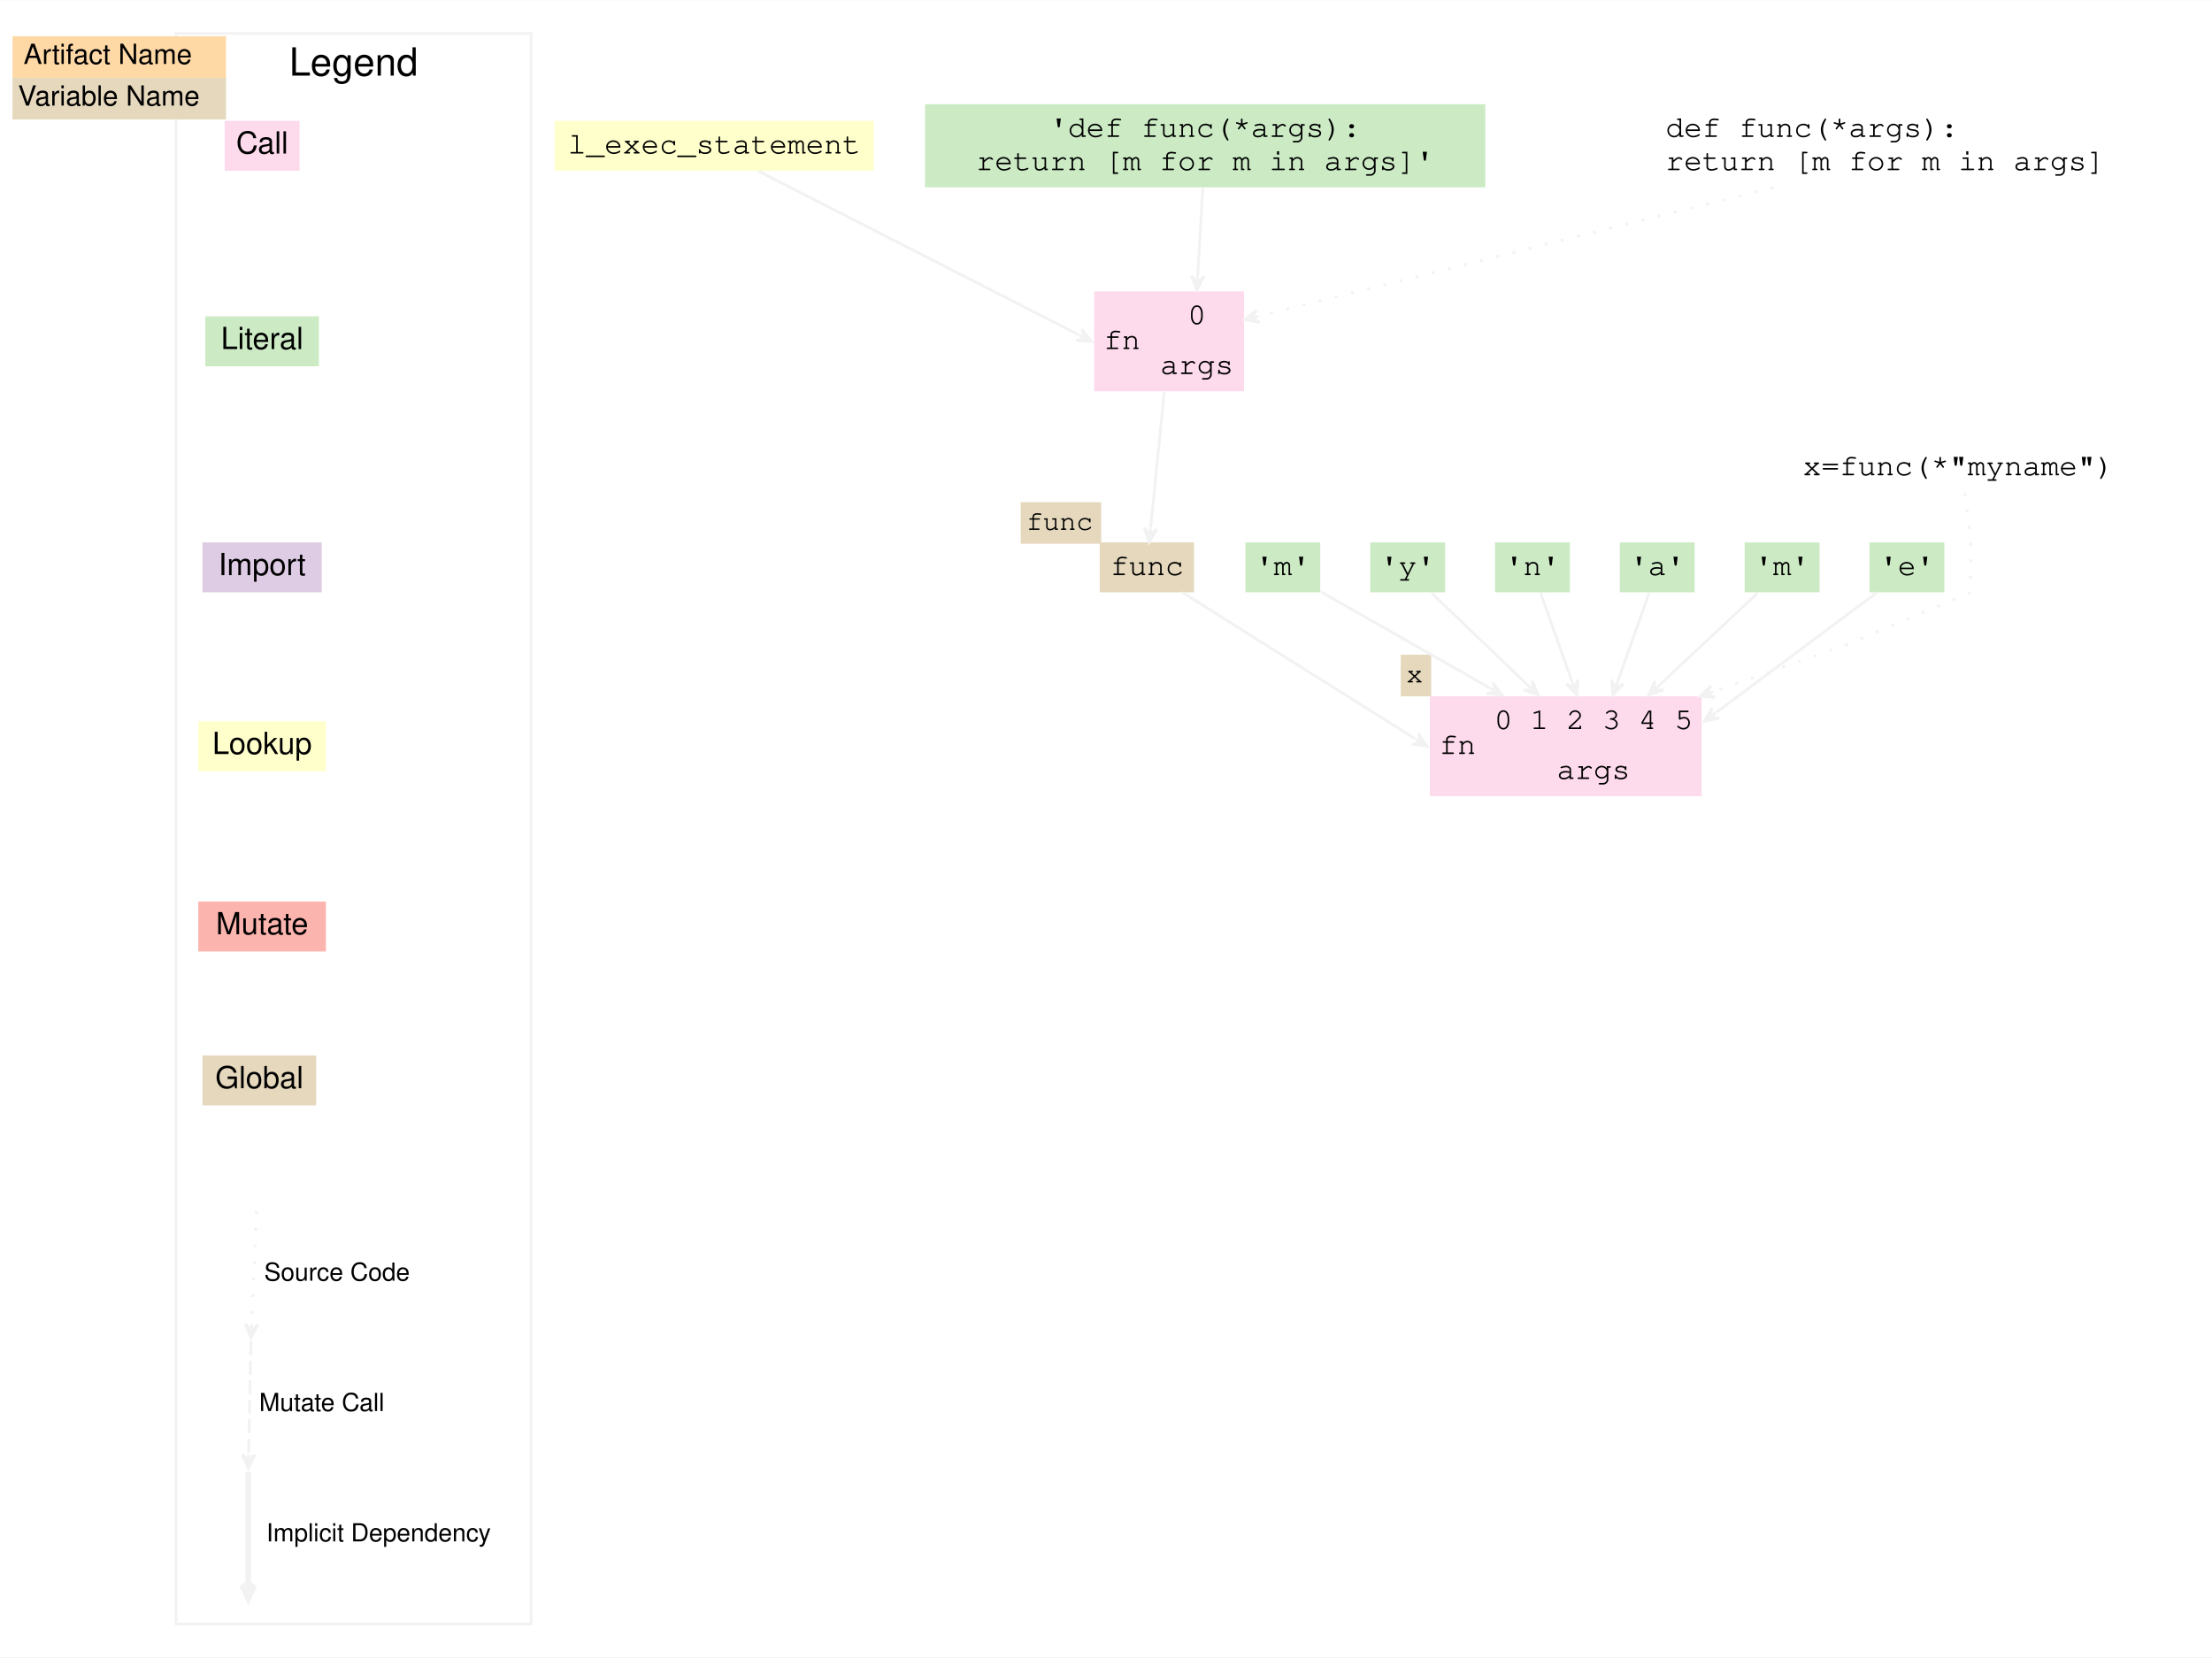
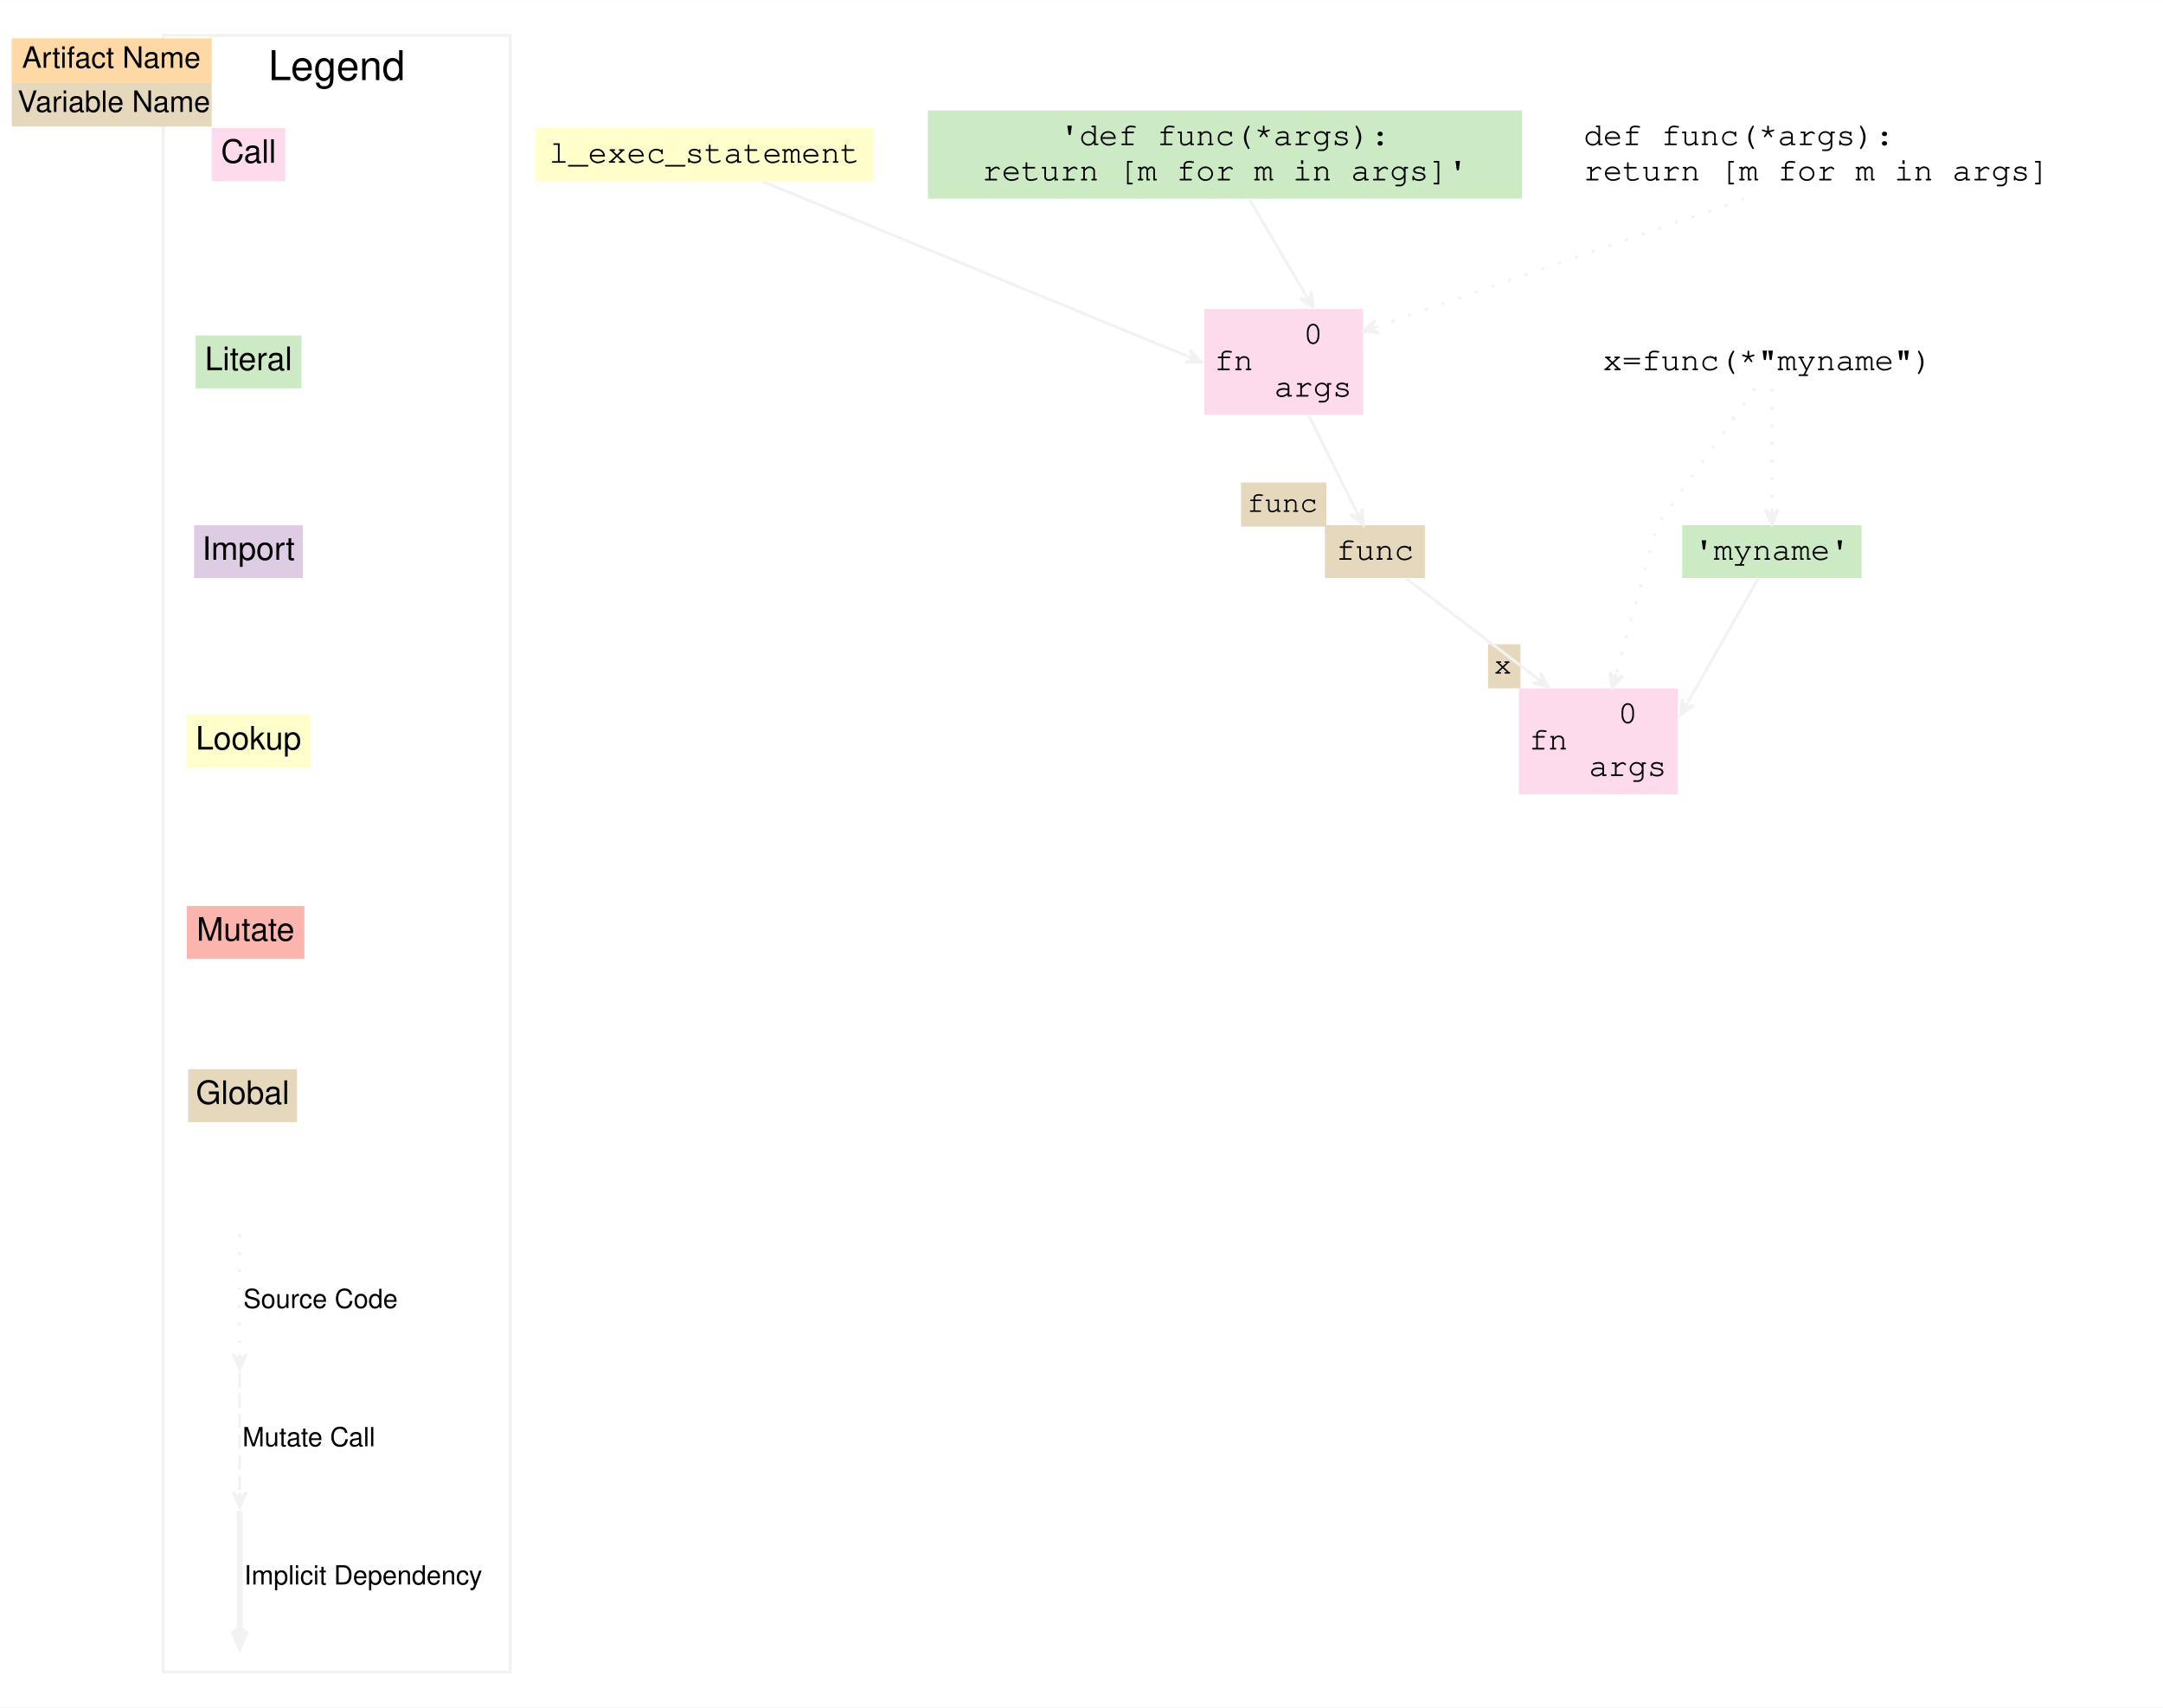
- <svg xmlns="http://www.w3.org/2000/svg" width="798pt" height="598pt" viewBox="0 0 797.5 597.5">
-   <g class="graph" transform="scale(1) translate(4 593.5)">
-     <polygon points="-4 4 -4 -593.5 793.5 -593.5 793.5 4" fill="#fff" stroke="transparent" />
+ <svg xmlns="http://www.w3.org/2000/svg" width="736pt" height="581pt" viewBox="0 0 735.5 580.5">
+   <g class="graph" transform="scale(1) translate(4 576.5)">
+     <polygon points="-4 4 -4 -576.5 731.5 -576.5 731.5 4" fill="#fff" stroke="transparent" />
    <g class="cluster">
-       <polygon points="59.5 -8 59.5 -581.5 187.5 -581.5 187.5 -8" fill="none" stroke="#f2f2f2" />
-       <text x="123.5" y="-566.3" font-family="Helvetica,sans-Serif" font-size="14" text-anchor="middle">Legend</text>
+       <polygon points="51.5 -8 51.5 -564.5 169.5 -564.5 169.5 -8" fill="none" stroke="#f2f2f2" />
+       <text x="110.5" y="-549.3" font-family="Helvetica,sans-Serif" font-size="14" text-anchor="middle">Legend</text>
    </g>
    <g class="node">
-       <polygon points="77 -532 77 -550 104 -550 104 -532" fill="#fddaec" stroke="#f2f2f2" stroke-width="0" />
-       <text x="90.5" y="-538.2" fill="#000000" font-family="Helvetica,sans-Serif" font-size="11" text-anchor="middle">Call</text>
-       <polygon points="0.5 -565.5 0.5 -580.5 77.5 -580.5 77.5 -565.5" fill="#fed9a6" stroke="transparent" />
-       <text x="4.5" y="-570.5" fill="#000000" font-family="Helvetica,sans-Serif" font-size="10">Artifact Name</text>
-       <polygon points="0.5 -550.5 0.5 -565.5 77.5 -565.5 77.5 -550.5" fill="#e5d8bd" stroke="transparent" />
-       <text x="2.5" y="-555.5" fill="#000000" font-family="Helvetica,sans-Serif" font-size="10">Variable Name</text>
-       <polygon points="111 -479.5 70 -479.5 70 -461.5 111 -461.5" fill="#ccebc5" stroke="#f2f2f2" stroke-width="0" />
-       <text x="90.5" y="-467.7" fill="#000000" font-family="Helvetica,sans-Serif" font-size="11" text-anchor="middle">Literal</text>
-       <polygon points="112 -398 69 -398 69 -380 112 -380" fill="#decbe4" stroke="#f2f2f2" stroke-width="0" />
-       <text x="90.5" y="-386.2" fill="#000000" font-family="Helvetica,sans-Serif" font-size="11" text-anchor="middle">Import</text>
-       <polygon points="113.5 -333.5 67.5 -333.5 67.5 -315.5 113.5 -315.5" fill="#ffc" stroke="#f2f2f2" stroke-width="0" />
-       <text x="90.5" y="-321.7" fill="#000000" font-family="Helvetica,sans-Serif" font-size="11" text-anchor="middle">Lookup</text>
-       <polygon points="67.5 -250.5 67.5 -268.5 113.5 -268.5 113.5 -250.5" fill="#fbb4ae" stroke="#f2f2f2" stroke-width="0" />
-       <text x="90.5" y="-256.7" fill="#000000" font-family="Helvetica,sans-Serif" font-size="11" text-anchor="middle">Mutate</text>
-       <polygon points="110 -213 69 -213 69 -195 110 -195" fill="#e5d8bd" stroke="#f2f2f2" stroke-width="0" />
-       <text x="89.5" y="-201.2" fill="#000000" font-family="Helvetica,sans-Serif" font-size="11" text-anchor="middle">Global</text>
+       <polygon points="68 -515 68 -533 93 -533 93 -515" fill="#fddaec" stroke="#f2f2f2" stroke-width="0" />
+       <text x="80.5" y="-521.2" fill="#000000" font-family="Helvetica,sans-Serif" font-size="11" text-anchor="middle">Call</text>
+       <polygon points="0 -548.5 0 -563.5 68 -563.5 68 -548.5" fill="#fed9a6" stroke="transparent" />
+       <text x="3.5" y="-553.5" fill="#000000" font-family="Helvetica,sans-Serif" font-size="10">Artifact Name</text>
+       <polygon points="0 -533.5 0 -548.5 68 -548.5 68 -533.5" fill="#e5d8bd" stroke="transparent" />
+       <text x="2" y="-538.5" fill="#000000" font-family="Helvetica,sans-Serif" font-size="10">Variable Name</text>
+       <polygon points="98.5 -462.5 62.5 -462.5 62.5 -444.5 98.5 -444.5" fill="#ccebc5" stroke="#f2f2f2" stroke-width="0" />
+       <text x="80.5" y="-450.7" fill="#000000" font-family="Helvetica,sans-Serif" font-size="11" text-anchor="middle">Literal</text>
+       <polygon points="99 -398 62 -398 62 -380 99 -380" fill="#decbe4" stroke="#f2f2f2" stroke-width="0" />
+       <text x="80.5" y="-386.2" fill="#000000" font-family="Helvetica,sans-Serif" font-size="11" text-anchor="middle">Import</text>
+       <polygon points="101.5 -333.5 59.5 -333.5 59.5 -315.5 101.5 -315.5" fill="#ffc" stroke="#f2f2f2" stroke-width="0" />
+       <text x="80.5" y="-321.7" fill="#000000" font-family="Helvetica,sans-Serif" font-size="11" text-anchor="middle">Lookup</text>
+       <polygon points="59.5 -250.5 59.5 -268.5 99.5 -268.5 99.5 -250.5" fill="#fbb4ae" stroke="#f2f2f2" stroke-width="0" />
+       <text x="79.5" y="-256.7" fill="#000000" font-family="Helvetica,sans-Serif" font-size="11" text-anchor="middle">Mutate</text>
+       <polygon points="97 -213 60 -213 60 -195 97 -195" fill="#e5d8bd" stroke="#f2f2f2" stroke-width="0" />
+       <text x="78.5" y="-201.2" fill="#000000" font-family="Helvetica,sans-Serif" font-size="11" text-anchor="middle">Global</text>
    </g>
    <g class="edge">
-       <path d="m88.49-156.87c-0.09 2.11-1.25 28.8-1.76 40.47" fill="none" stroke="#f2f2f2" stroke-dasharray="1,5" />
-       <polygon points="86.51 -111.12 88.97 -116.02 86.61 -113.62 86.72 -116.12 86.72 -116.12 86.72 -116.12 86.61 -113.62 84.47 -116.22 86.51 -111.12" fill="#f2f2f2" stroke="#f2f2f2" />
-       <text x="117.5" y="-131.8" font-family="Helvetica,sans-Serif" font-size="9" text-anchor="middle">Source Code</text>
-       <path d="m86.5-109.87c-0.05 2.11-0.63 28.8-0.88 40.47" fill="none" stroke="#f2f2f2" stroke-dasharray="5,2" />
-       <polygon points="85.5 -64.12 87.86 -69.07 85.56 -66.62 85.61 -69.12 85.61 -69.12 85.61 -69.12 85.56 -66.62 83.36 -69.17 85.5 -64.12" fill="#f2f2f2" stroke="#f2f2f2" />
-       <text x="112" y="-84.8" font-family="Helvetica,sans-Serif" font-size="9" text-anchor="middle">Mutate Call</text>
-       <path d="m85.5-62.87v40.47" fill="none" stroke="#f2f2f2" stroke-width="2" />
-       <polygon points="85.5 -17.12 87.75 -22.12 86 -19.62 86 -22.12 85.5 -22.12 85 -22.12 85 -19.62 83.25 -22.12 85.5 -17.12" fill="#f2f2f2" stroke="#f2f2f2" stroke-width="2" />
-       <text x="132.5" y="-37.8" font-family="Helvetica,sans-Serif" font-size="9" text-anchor="middle">Implicit Dependency</text>
+       <path d="m77.5-156.87v40.47" fill="none" stroke="#f2f2f2" stroke-dasharray="1,5" />
+       <polygon points="77.5 -111.12 79.75 -116.12 77.5 -113.62 77.5 -116.12 77.5 -116.12 77.5 -116.12 77.5 -113.62 75.25 -116.12 77.5 -111.12" fill="#f2f2f2" stroke="#f2f2f2" />
+       <text x="105" y="-131.8" font-family="Helvetica,sans-Serif" font-size="9" text-anchor="middle">Source Code</text>
+       <path d="m77.5-109.87v40.47" fill="none" stroke="#f2f2f2" stroke-dasharray="5,2" />
+       <polygon points="77.5 -64.12 79.75 -69.12 77.5 -66.62 77.5 -69.12 77.5 -69.12 77.5 -69.12 77.5 -66.62 75.25 -69.12 77.5 -64.12" fill="#f2f2f2" stroke="#f2f2f2" />
+       <text x="101" y="-84.8" font-family="Helvetica,sans-Serif" font-size="9" text-anchor="middle">Mutate Call</text>
+       <path d="m77.5-62.87v40.47" fill="none" stroke="#f2f2f2" stroke-width="2" />
+       <polygon points="77.5 -17.12 79.75 -22.12 78 -19.62 78 -22.12 77.5 -22.12 77 -22.12 77 -19.62 75.25 -22.12 77.5 -17.12" fill="#f2f2f2" stroke="#f2f2f2" stroke-width="2" />
+       <text x="119.5" y="-37.8" font-family="Helvetica,sans-Serif" font-size="9" text-anchor="middle">Implicit Dependency</text>
    </g>
    <g class="node">
-       <polygon points="311 -550 196 -550 196 -532 311 -532" fill="#ffc" stroke="#f2f2f2" stroke-width="0" />
-       <text x="253.5" y="-538.2" fill="#000000" font-family="Courier,monospace" font-size="11" text-anchor="middle">l_exec_statement</text>
-       <polygon points="390.5 -452.5 390.5 -488.5 444.5 -488.5 444.5 -452.5" fill="#fddaec" stroke="#f2f2f2" stroke-width="0" />
-       <text x="400.5" y="-467.7" fill="#000000" font-family="Courier,monospace" font-size="11" text-anchor="middle">fn</text>
-       <polyline points="410.5 -452.5 410.5 -488.5" fill="none" stroke="#f2f2f2" stroke-width="0" />
-       <text x="427.5" y="-476.7" fill="#000000" font-family="Courier,monospace" font-size="11" text-anchor="middle">0</text>
-       <polyline points="410.5 -470.5 444.5 -470.5" fill="none" stroke="#f2f2f2" stroke-width="0" />
-       <text x="427.5" y="-458.7" fill="#000000" font-family="Courier,monospace" font-size="11" text-anchor="middle">args</text>
+       <polygon points="293 -533 178 -533 178 -515 293 -515" fill="#ffc" stroke="#f2f2f2" stroke-width="0" />
+       <text x="235.5" y="-521.2" fill="#000000" font-family="Courier,monospace" font-size="11" text-anchor="middle">l_exec_statement</text>
+       <polygon points="405.5 -435.5 405.5 -471.5 459.5 -471.5 459.5 -435.5" fill="#fddaec" stroke="#f2f2f2" stroke-width="0" />
+       <text x="415.5" y="-450.7" fill="#000000" font-family="Courier,monospace" font-size="11" text-anchor="middle">fn</text>
+       <polyline points="425.5 -435.5 425.5 -471.5" fill="none" stroke="#f2f2f2" stroke-width="0" />
+       <text x="442.5" y="-459.7" fill="#000000" font-family="Courier,monospace" font-size="11" text-anchor="middle">0</text>
+       <polyline points="425.5 -453.5 459.5 -453.5" fill="none" stroke="#f2f2f2" stroke-width="0" />
+       <text x="442.5" y="-441.7" fill="#000000" font-family="Courier,monospace" font-size="11" text-anchor="middle">args</text>
    </g>
    <g class="edge" stroke="#f2f2f2">
-       <path d="m269.37-531.89c30.83 15.75 97.39 49.77 115.5 59.02" fill="none" />
-       <polygon points="389.5 -470.5 386.07 -474.78 387.27 -471.64 385.05 -472.78 385.05 -472.78 385.05 -472.78 387.27 -471.64 384.02 -470.77 389.5 -470.5" fill="#f2f2f2" />
+       <path d="m255.22-514.89c38.83 15.97 123.29 50.7 144.41 59.39" fill="none" />
+       <polygon points="404.5 -453.5 400.73 -457.48 402.19 -454.45 399.88 -455.4 399.88 -455.4 399.88 -455.4 402.19 -454.45 399.02 -453.32 404.5 -453.5" fill="#f2f2f2" />
    </g>
    <g class="node">
-       <polygon points="531.5 -556 329.5 -556 329.5 -526 531.5 -526" fill="#ccebc5" stroke="#f2f2f2" stroke-width="0" />
-       <text x="430.5" y="-544.2" fill="#000000" font-family="Courier,monospace" font-size="11" text-anchor="middle">'def func(*args):</text>
-       <text x="430.5" y="-532.2" fill="#000000" font-family="Courier,monospace" font-size="11" text-anchor="middle">return [m for m in args]'</text>
+       <polygon points="513.5 -539 311.5 -539 311.5 -509 513.5 -509" fill="#ccebc5" stroke="#f2f2f2" stroke-width="0" />
+       <text x="412.5" y="-527.2" fill="#000000" font-family="Courier,monospace" font-size="11" text-anchor="middle">'def func(*args):</text>
+       <text x="412.5" y="-515.2" fill="#000000" font-family="Courier,monospace" font-size="11" text-anchor="middle">return [m for m in args]'</text>
    </g>
    <g class="edge" stroke="#f2f2f2">
-       <path d="m429.66-525.79c-0.62 10.61-1.44 24.49-1.87 31.79" fill="none" />
-       <polygon points="427.5 -489 430.04 -493.86 427.65 -491.5 427.79 -493.99 427.79 -493.99 427.79 -493.99 427.65 -491.5 425.55 -494.12 427.5 -489" fill="#f2f2f2" />
+       <path d="m420.86-508.79c6.38 10.84 14.77 25.11 18.98 32.27" fill="none" />
+       <polygon points="442.5 -472 441.9 -477.45 441.23 -474.15 439.96 -476.31 439.96 -476.31 439.96 -476.31 441.23 -474.15 438.03 -475.17 442.5 -472" fill="#f2f2f2" />
    </g>
    <g class="node">
-       <polygon points="426.5 -398 392.5 -398 392.5 -380 426.5 -380" fill="#e5d8bd" stroke="#f2f2f2" stroke-width="0" />
-       <text x="409.5" y="-386.2" fill="#000000" font-family="Courier,monospace" font-size="11" text-anchor="middle">func</text>
-       <polygon points="364 -397.5 364 -412.5 393 -412.5 393 -397.5" fill="#e5d8bd" stroke="transparent" />
-       <text x="366" y="-402.5" fill="#000000" font-family="Courier,monospace" font-size="10">func</text>
-       <polygon points="511.5 -306.5 511.5 -342.5 609.5 -342.5 609.5 -306.5" fill="#fddaec" stroke="#f2f2f2" stroke-width="0" />
-       <text x="521.5" y="-321.7" fill="#000000" font-family="Courier,monospace" font-size="11" text-anchor="middle">fn</text>
-       <polyline points="531.5 -306.5 531.5 -342.5" fill="none" stroke="#f2f2f2" stroke-width="0" />
-       <text x="538" y="-330.7" fill="#000000" font-family="Courier,monospace" font-size="11" text-anchor="middle">0</text>
-       <polyline points="544.5 -324.5 544.5 -342.5" fill="none" stroke="#f2f2f2" stroke-width="0" />
-       <text x="551" y="-330.7" fill="#000000" font-family="Courier,monospace" font-size="11" text-anchor="middle">1</text>
-       <polyline points="557.5 -324.5 557.5 -342.5" fill="none" stroke="#f2f2f2" stroke-width="0" />
-       <text x="564" y="-330.7" fill="#000000" font-family="Courier,monospace" font-size="11" text-anchor="middle">2</text>
-       <polyline points="570.5 -324.5 570.5 -342.5" fill="none" stroke="#f2f2f2" stroke-width="0" />
-       <text x="577" y="-330.7" fill="#000000" font-family="Courier,monospace" font-size="11" text-anchor="middle">3</text>
-       <polyline points="583.5 -324.5 583.5 -342.5" fill="none" stroke="#f2f2f2" stroke-width="0" />
-       <text x="590" y="-330.7" fill="#000000" font-family="Courier,monospace" font-size="11" text-anchor="middle">4</text>
-       <polyline points="596.5 -324.5 596.5 -342.5" fill="none" stroke="#f2f2f2" stroke-width="0" />
-       <text x="603" y="-330.7" fill="#000000" font-family="Courier,monospace" font-size="11" text-anchor="middle">5</text>
-       <polyline points="531.5 -324.5 609.5 -324.5" fill="none" stroke="#f2f2f2" stroke-width="0" />
-       <text x="570.5" y="-312.7" fill="#000000" font-family="Courier,monospace" font-size="11" text-anchor="middle">args</text>
-       <polygon points="501 -342.5 501 -357.5 512 -357.5 512 -342.5" fill="#e5d8bd" stroke="transparent" />
-       <text x="503" y="-347.5" fill="#000000" font-family="Courier,monospace" font-size="10">x</text>
+       <polygon points="480.5 -398 446.5 -398 446.5 -380 480.5 -380" fill="#e5d8bd" stroke="#f2f2f2" stroke-width="0" />
+       <text x="463.5" y="-386.2" fill="#000000" font-family="Courier,monospace" font-size="11" text-anchor="middle">func</text>
+       <polygon points="418 -397.5 418 -412.5 447 -412.5 447 -397.5" fill="#e5d8bd" stroke="transparent" />
+       <text x="420" y="-402.5" fill="#000000" font-family="Courier,monospace" font-size="10">func</text>
+       <polygon points="512.5 -306.5 512.5 -342.5 566.5 -342.5 566.5 -306.5" fill="#fddaec" stroke="#f2f2f2" stroke-width="0" />
+       <text x="522.5" y="-321.7" fill="#000000" font-family="Courier,monospace" font-size="11" text-anchor="middle">fn</text>
+       <polyline points="532.5 -306.5 532.5 -342.5" fill="none" stroke="#f2f2f2" stroke-width="0" />
+       <text x="549.5" y="-330.7" fill="#000000" font-family="Courier,monospace" font-size="11" text-anchor="middle">0</text>
+       <polyline points="532.5 -324.5 566.5 -324.5" fill="none" stroke="#f2f2f2" stroke-width="0" />
+       <text x="549.5" y="-312.7" fill="#000000" font-family="Courier,monospace" font-size="11" text-anchor="middle">args</text>
+       <polygon points="502 -342.5 502 -357.5 513 -357.5 513 -342.5" fill="#e5d8bd" stroke="transparent" />
+       <text x="504" y="-347.5" fill="#000000" font-family="Courier,monospace" font-size="10">x</text>
    </g>
    <g class="edge" stroke="#f2f2f2">
-       <path d="m422.29-379.96c22.72 14.29 69.1 43.44 83.7 52.63" fill="none" />
-       <polygon points="510.5 -324.5 507.46 -329.07 508.38 -325.83 506.27 -327.16 506.27 -327.16 506.27 -327.16 508.38 -325.83 505.07 -325.26 510.5 -324.5" fill="#f2f2f2" />
-       <path d="m415.76-452.25c-1.48 14.71-3.57 35.54-4.92 48.97" fill="none" />
-       <polygon points="410.31 -398.01 413.05 -402.76 410.56 -400.5 410.81 -402.99 410.81 -402.99 410.81 -402.99 410.56 -400.5 408.57 -403.21 410.31 -398.01" fill="#f2f2f2" />
+       <path d="m474.05-379.95c13.26 10.11 35.37 26.97 44.41 33.87" fill="none" />
+       <polygon points="522.5 -343 519.89 -347.82 520.51 -344.52 518.52 -346.03 518.52 -346.03 518.52 -346.03 520.51 -344.52 517.16 -344.24 522.5 -343" fill="#f2f2f2" />
+       <path d="m440.97-435.42c5.13 10.34 11.56 23.31 16.24 32.74" fill="none" />
+       <polygon points="459.48 -398.11 459.27 -403.59 458.37 -400.35 457.26 -402.59 457.26 -402.59 457.26 -402.59 458.37 -400.35 455.24 -401.59 459.48 -398.11" fill="#f2f2f2" />
    </g>
    <g class="node">
-       <polygon points="472 -398 445 -398 445 -380 472 -380" fill="#ccebc5" stroke="#f2f2f2" stroke-width="0" />
-       <text x="458.5" y="-386.2" fill="#000000" font-family="Courier,monospace" font-size="11" text-anchor="middle">'m'</text>
+       <polygon points="629 -398 568 -398 568 -380 629 -380" fill="#ccebc5" stroke="#f2f2f2" stroke-width="0" />
+       <text x="598.5" y="-386.2" fill="#000000" font-family="Courier,monospace" font-size="11" text-anchor="middle">'myname'</text>
    </g>
    <g class="edge" stroke="#f2f2f2">
-       <path d="m472.26-380.16c18.21 10.37 49.36 28.11 60.83 34.65" fill="none" />
-       <polygon points="537.5 -343 534.27 -347.43 535.33 -344.24 533.16 -345.47 533.16 -345.47 533.16 -345.47 535.33 -344.24 532.04 -343.52 537.5 -343" fill="#f2f2f2" />
+       <path d="m593.93-379.96c-6.61 11.61-18.59 32.68-23.84 41.91" fill="none" />
+       <polygon points="567.5 -333.5 571.93 -336.73 568.74 -335.67 569.97 -337.85 569.97 -337.85 569.97 -337.85 568.74 -335.67 568.02 -338.96 567.5 -333.5" fill="#f2f2f2" />
    </g>
    <g class="node">
-       <polygon points="517 -398 490 -398 490 -380 517 -380" fill="#ccebc5" stroke="#f2f2f2" stroke-width="0" />
-       <text x="503.5" y="-386.2" fill="#000000" font-family="Courier,monospace" font-size="11" text-anchor="middle">'y'</text>
+       <polygon points="727.5 -539 531.5 -539 531.5 -509 727.5 -509" fill="none" stroke="#000" stroke-width="0" />
+       <text x="534.5" y="-527.2" fill="#000000" font-family="Courier,monospace" font-size="11">def func(*args):</text>
+       <text x="534.5" y="-515.2" fill="#000000" font-family="Courier,monospace" font-size="11">return [m for m in args]</text>
    </g>
    <g class="edge" stroke="#f2f2f2">
-       <path d="m512.12-379.75c10.39 9.95 27.37 26.21 34.76 33.28" fill="none" />
-       <polygon points="550.5 -343 548.44 -348.08 548.69 -344.73 546.89 -346.46 546.89 -346.46 546.89 -346.46 548.69 -344.73 545.33 -344.83 550.5 -343" fill="#f2f2f2" />
+       <path d="m589.16-508.97c-36.91 12.83-90.79 31.57-124.77 43.38" fill="none" stroke-dasharray="1,5" />
+       <polygon points="459.52 -463.9 464.99 -463.41 461.89 -464.72 464.25 -465.54 464.25 -465.54 464.25 -465.54 461.89 -464.72 463.51 -467.66 459.52 -463.9" fill="#f2f2f2" />
    </g>
    <g class="node">
-       <polygon points="562 -398 535 -398 535 -380 562 -380" fill="#ccebc5" stroke="#f2f2f2" stroke-width="0" />
-       <text x="548.5" y="-386.2" fill="#000000" font-family="Courier,monospace" font-size="11" text-anchor="middle">'n'</text>
+       <polygon points="659 -462.5 538 -462.5 538 -444.5 659 -444.5" fill="none" stroke="#000" stroke-width="0" />
+       <text x="541" y="-450.7" fill="#000000" font-family="Courier,monospace" font-size="11">x=func(*"myname")</text>
    </g>
    <g class="edge" stroke="#f2f2f2">
-       <path d="m551.43-379.75c3.32 9.34 8.62 24.24 11.34 31.88" fill="none" />
-       <polygon points="564.5 -343 564.94 -348.46 563.66 -345.36 562.82 -347.71 562.82 -347.71 562.82 -347.71 563.66 -345.36 560.7 -346.96 564.5 -343" fill="#f2f2f2" />
-     </g>
-     <g class="node">
-       <polygon points="607 -398 580 -398 580 -380 607 -380" fill="#ccebc5" stroke="#f2f2f2" stroke-width="0" />
-       <text x="593.5" y="-386.2" fill="#000000" font-family="Courier,monospace" font-size="11" text-anchor="middle">'a'</text>
-     </g>
-     <g class="edge" stroke="#f2f2f2">
-       <path d="m590.57-379.75c-3.32 9.34-8.62 24.24-11.34 31.88" fill="none" />
-       <polygon points="577.5 -343 581.3 -346.96 578.34 -345.36 579.18 -347.71 579.18 -347.71 579.18 -347.71 578.34 -345.36 577.06 -348.46 577.5 -343" fill="#f2f2f2" />
-     </g>
-     <g class="node">
-       <polygon points="652 -398 625 -398 625 -380 652 -380" fill="#ccebc5" stroke="#f2f2f2" stroke-width="0" />
-       <text x="638.5" y="-386.2" fill="#000000" font-family="Courier,monospace" font-size="11" text-anchor="middle">'m'</text>
-     </g>
-     <g class="edge" stroke="#f2f2f2">
-       <path d="m629.7-379.75c-10.61 9.95-27.95 26.21-35.5 33.28" fill="none" />
-       <polygon points="590.5 -343 595.69 -344.78 592.32 -344.71 594.15 -346.42 594.15 -346.42 594.15 -346.42 592.32 -344.71 592.61 -348.06 590.5 -343" fill="#f2f2f2" />
-     </g>
-     <g class="node">
-       <polygon points="697 -398 670 -398 670 -380 697 -380" fill="#ccebc5" stroke="#f2f2f2" stroke-width="0" />
-       <text x="683.5" y="-386.2" fill="#000000" font-family="Courier,monospace" font-size="11" text-anchor="middle">'e'</text>
-     </g>
-     <g class="edge" stroke="#f2f2f2">
-       <path d="m672.73-379.96c-16.34 12.2-46.68 34.85-57.91 43.23" fill="none" />
-       <polygon points="610.5 -333.5 615.85 -334.69 612.5 -335 614.51 -336.49 614.51 -336.49 614.51 -336.49 612.5 -335 613.16 -338.29 610.5 -333.5" fill="#f2f2f2" />
-     </g>
-     <g class="node">
-       <polygon points="789.5 -556 593.5 -556 593.5 -526 789.5 -526" fill="none" stroke="#000" stroke-width="0" />
-       <text x="596.5" y="-544.2" fill="#000000" font-family="Courier,monospace" font-size="11">def func(*args):</text>
-       <text x="596.5" y="-532.2" fill="#000000" font-family="Courier,monospace" font-size="11">return [m for m in args]</text>
-     </g>
-     <g class="edge" stroke="#f2f2f2">
-       <path d="m635.39-525.97c-55.93 13.98-139.88 34.97-185.53 46.38" fill="none" stroke-dasharray="1,5" />
-       <polygon points="444.76 -478.31 450.15 -477.34 447.18 -478.92 449.61 -479.53 449.61 -479.53 449.61 -479.53 447.18 -478.92 449.06 -481.71 444.76 -478.31" fill="#f2f2f2" />
-     </g>
-     <g class="node">
-       <polygon points="764 -434 643 -434 643 -416 764 -416" fill="none" stroke="#000" stroke-width="0" />
-       <text x="646" y="-422.2" fill="#000000" font-family="Courier,monospace" font-size="11">x=func(*"myname")</text>
-     </g>
-     <g class="edge" stroke="#f2f2f2">
-       <path d="m704.45-415.77c0.88 7.61 2.05 17.77 2.05 17.77v18l-45 19s-23.42 8.23-47.71 16.77" fill="none" stroke-dasharray="1,5" />
-       <polygon points="608.93 -342.52 614.39 -342.06 611.29 -343.35 613.65 -344.18 613.65 -344.18 613.65 -344.18 611.29 -343.35 612.9 -346.3 608.93 -342.52" fill="#f2f2f2" />
+       <path d="m598.5-444.33v40.68" fill="none" stroke-dasharray="1,5" />
+       <polygon points="598.5 -398.37 600.75 -403.37 598.5 -400.87 598.5 -403.37 598.5 -403.37 598.5 -403.37 598.5 -400.87 596.25 -403.37 598.5 -398.37" fill="#f2f2f2" />
+       <path d="m592.75-444.46c-10.85 15.16-33.25 46.46-33.25 46.46s-8.01 29.04-13.89 50.36" fill="none" stroke-dasharray="1,5" />
+       <polygon points="544.24 -342.68 547.74 -346.9 544.9 -345.09 545.57 -347.5 545.57 -347.5 545.57 -347.5 544.9 -345.09 543.4 -348.1 544.24 -342.68" fill="#f2f2f2" />
    </g>
  </g>
</svg>
